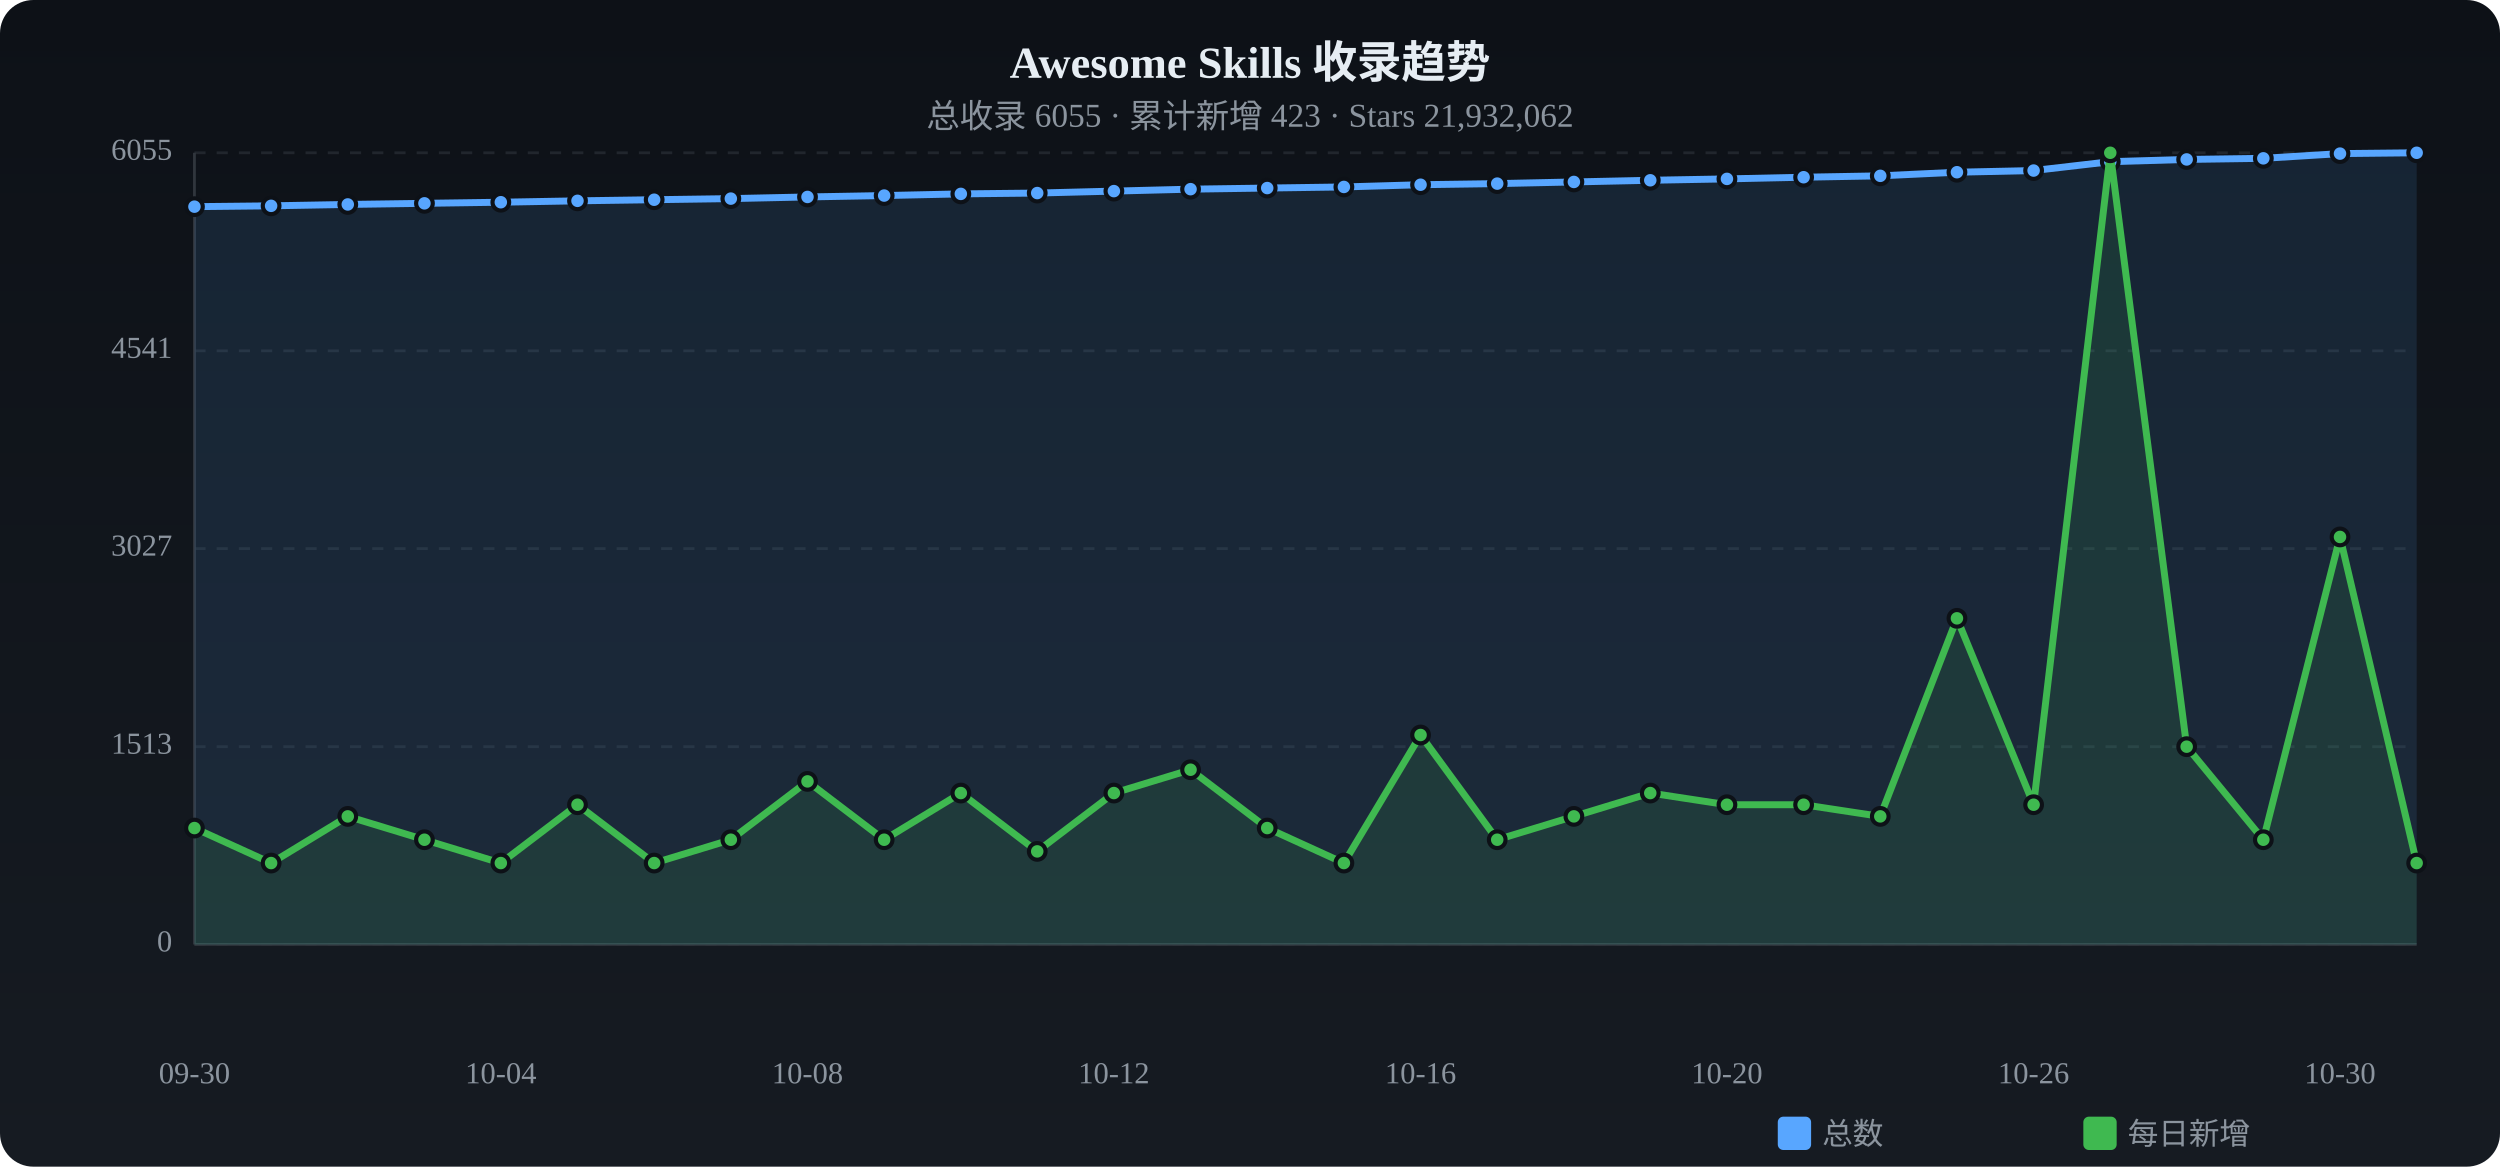
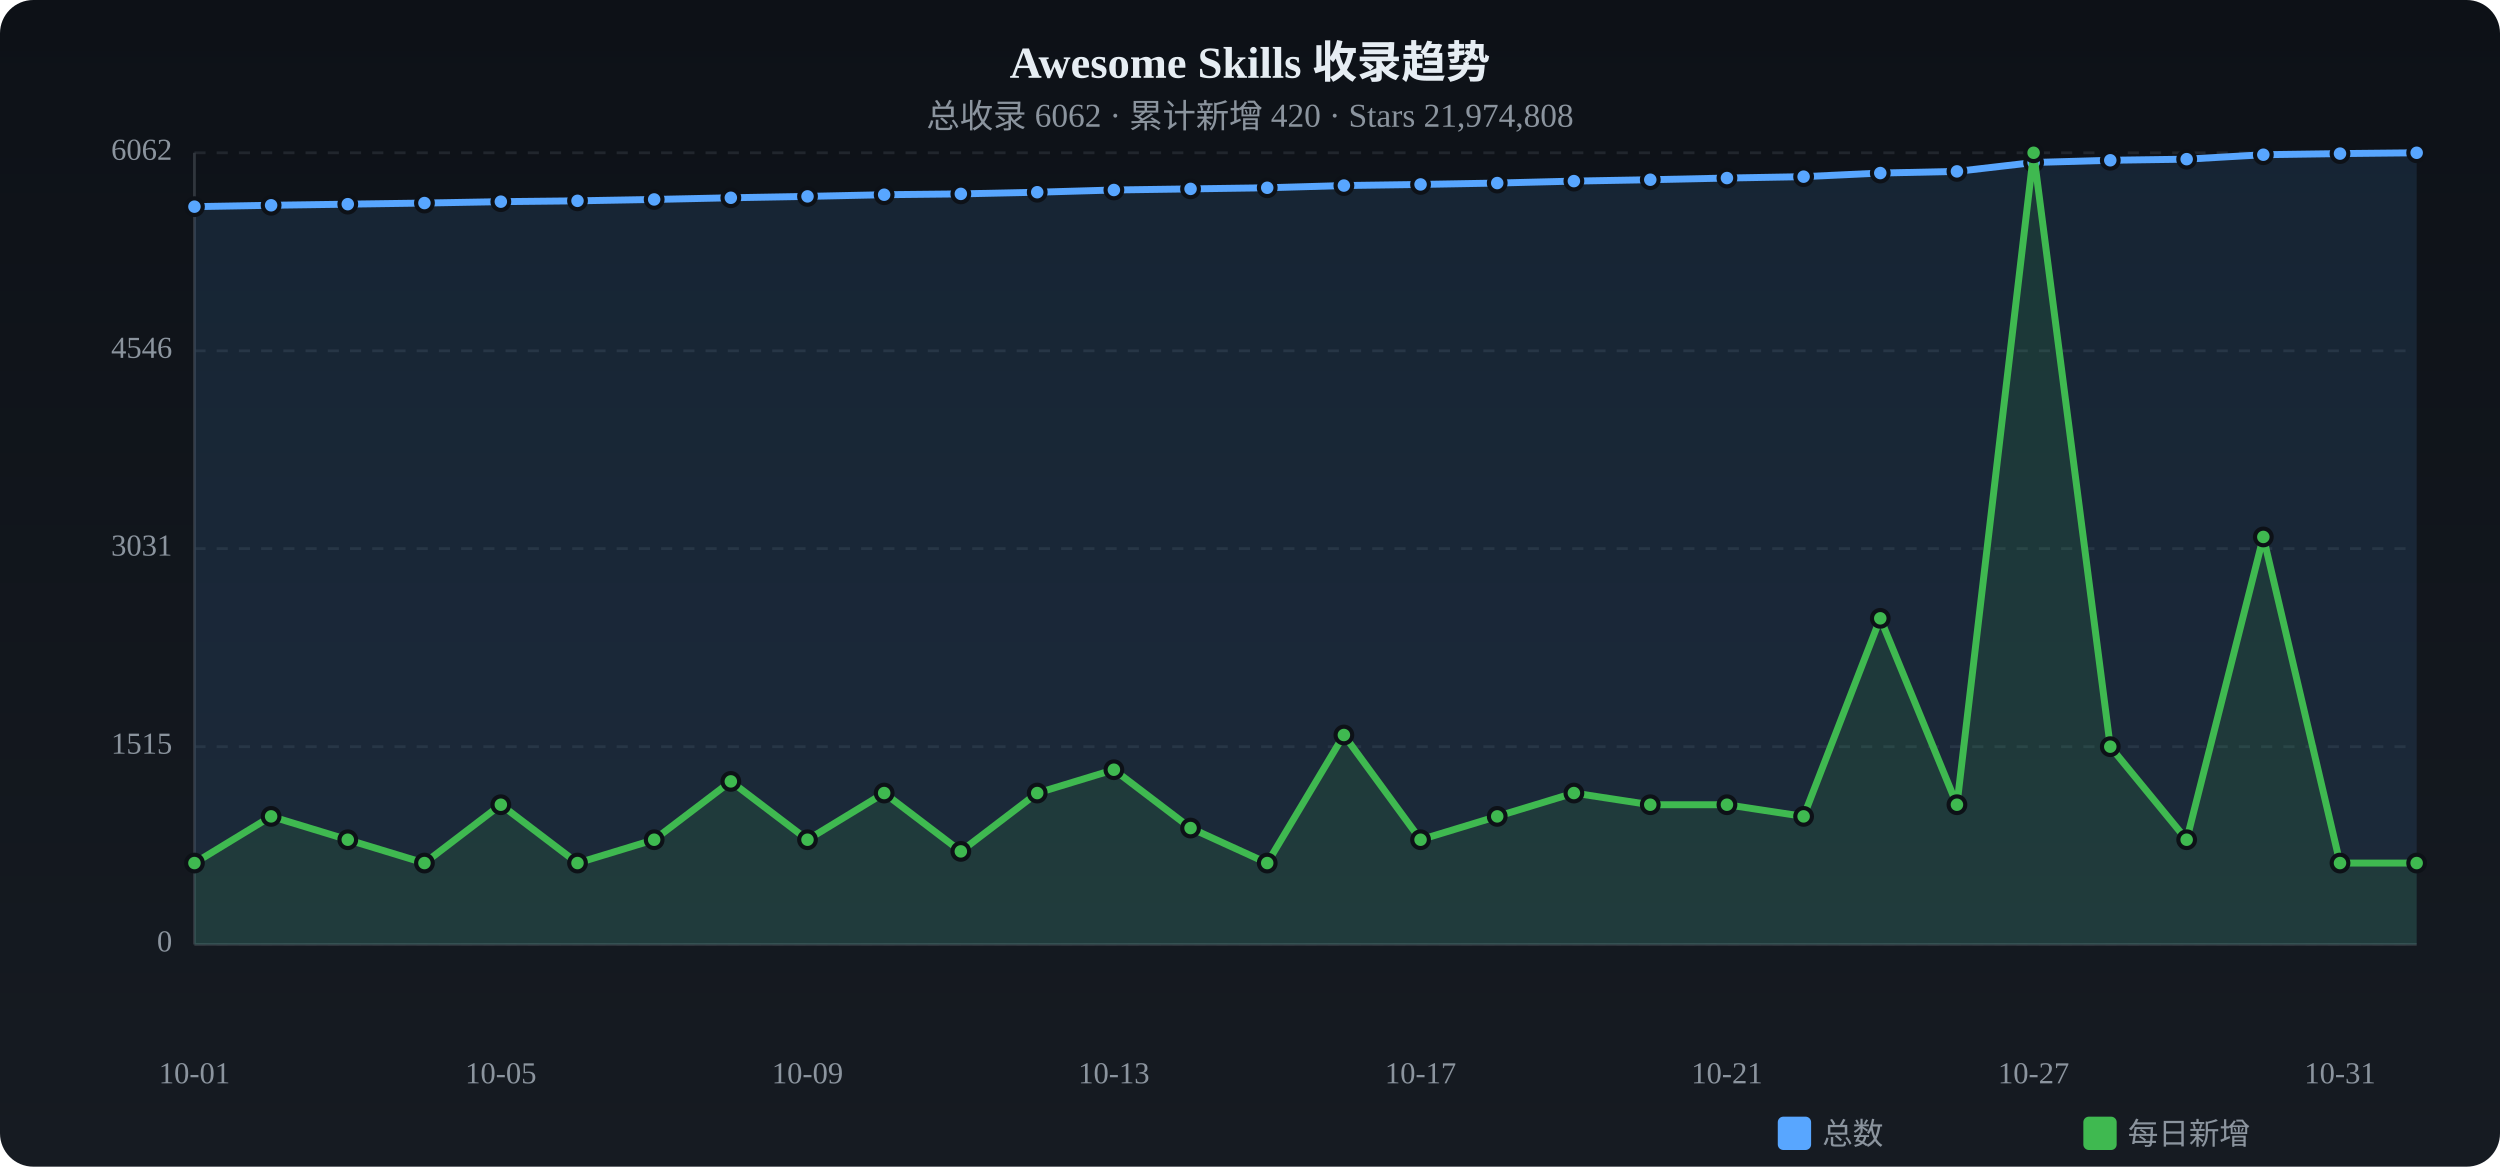
<svg xmlns="http://www.w3.org/2000/svg" viewBox="0 0 900 420" width="900" height="420">
  <defs>
    <linearGradient id="tbg" x1="0%" y1="0%" x2="0%" y2="100%">
      <stop offset="0%" stop-color="#0d1117" />
      <stop offset="100%" stop-color="#161b22" />
    </linearGradient>
  </defs>
  <rect width="900" height="420" rx="12" fill="url(#tbg)" />
  <text x="450.0" y="28" text-anchor="middle" fill="#e6edf3" font-size="16" font-weight="bold">Awesome Skills 收录趋势</text>
-   <text x="450.0" y="46" text-anchor="middle" fill="#8b949e" font-size="12">总收录 6055 · 累计新增 423 · Stars 21,932,062</text>
+   <text x="450.0" y="46" text-anchor="middle" fill="#8b949e" font-size="12">总收录 6062 · 累计新增 420 · Stars 21,974,808</text>
  <text x="62" y="340.0" text-anchor="end" fill="#8b949e" font-size="11" dominant-baseline="middle">0</text>
  <line x1="70" y1="340.0" x2="870" y2="340.0" stroke="#21262d" stroke-dasharray="4 4" />
-   <text x="62" y="268.8" text-anchor="end" fill="#8b949e" font-size="11" dominant-baseline="middle">1513</text>
+   <text x="62" y="268.8" text-anchor="end" fill="#8b949e" font-size="11" dominant-baseline="middle">1515</text>
  <line x1="70" y1="268.8" x2="870" y2="268.8" stroke="#21262d" stroke-dasharray="4 4" />
-   <text x="62" y="197.5" text-anchor="end" fill="#8b949e" font-size="11" dominant-baseline="middle">3027</text>
+   <text x="62" y="197.5" text-anchor="end" fill="#8b949e" font-size="11" dominant-baseline="middle">3031</text>
  <line x1="70" y1="197.5" x2="870" y2="197.5" stroke="#21262d" stroke-dasharray="4 4" />
-   <text x="62" y="126.3" text-anchor="end" fill="#8b949e" font-size="11" dominant-baseline="middle">4541</text>
+   <text x="62" y="126.3" text-anchor="end" fill="#8b949e" font-size="11" dominant-baseline="middle">4546</text>
  <line x1="70" y1="126.3" x2="870" y2="126.3" stroke="#21262d" stroke-dasharray="4 4" />
-   <text x="62" y="55.0" text-anchor="end" fill="#8b949e" font-size="11" dominant-baseline="middle">6055</text>
+   <text x="62" y="55.0" text-anchor="end" fill="#8b949e" font-size="11" dominant-baseline="middle">6062</text>
  <line x1="70" y1="55.0" x2="870" y2="55.0" stroke="#21262d" stroke-dasharray="4 4" />
  <line x1="70" y1="55" x2="70" y2="340" stroke="#30363d" />
  <line x1="70" y1="340" x2="870" y2="340" stroke="#30363d" />
-   <path d="M70.0,74.4 L97.6,74.1 L125.2,73.6 L152.8,73.2 L180.3,72.8 L207.9,72.3 L235.5,71.9 L263.1,71.5 L290.7,70.9 L318.3,70.4 L345.9,69.8 L373.4,69.5 L401.0,68.8 L428.6,68.1 L456.2,67.7 L483.8,67.3 L511.4,66.5 L539.0,66.1 L566.6,65.5 L594.1,64.9 L621.7,64.4 L649.3,63.8 L676.9,63.3 L704.5,62.0 L732.1,61.4 L759.7,58.2 L787.2,57.4 L814.8,57.0 L842.4,55.3 L870.0,55.0 L870.0,340 L70.0,340 Z" fill="#58a6ff" opacity="0.12" />
-   <polyline points="70.0,74.4 97.6,74.1 125.2,73.6 152.8,73.2 180.3,72.8 207.9,72.3 235.5,71.9 263.1,71.5 290.7,70.9 318.3,70.4 345.9,69.8 373.4,69.5 401.0,68.8 428.6,68.1 456.2,67.7 483.8,67.3 511.4,66.5 539.0,66.1 566.6,65.5 594.1,64.9 621.7,64.4 649.3,63.8 676.9,63.3 704.5,62.0 732.1,61.4 759.7,58.2 787.2,57.4 814.8,57.0 842.4,55.3 870.0,55.0" fill="none" stroke="#58a6ff" stroke-width="2.5" stroke-linecap="round" stroke-linejoin="round" />
+   <path d="M70.0,74.4 L97.6,73.9 L125.2,73.5 L152.8,73.1 L180.3,72.6 L207.9,72.3 L235.5,71.8 L263.1,71.2 L290.7,70.7 L318.3,70.1 L345.9,69.8 L373.4,69.2 L401.0,68.4 L428.6,68.0 L456.2,67.6 L483.8,66.8 L511.4,66.4 L539.0,65.9 L566.6,65.2 L594.1,64.7 L621.7,64.1 L649.3,63.6 L676.9,62.3 L704.5,61.7 L732.1,58.5 L759.7,57.7 L787.2,57.3 L814.8,55.7 L842.4,55.3 L870.0,55.0 L870.0,340 L70.0,340 Z" fill="#58a6ff" opacity="0.12" />
+   <polyline points="70.0,74.4 97.6,73.9 125.2,73.5 152.8,73.1 180.3,72.6 207.9,72.3 235.5,71.8 263.1,71.2 290.7,70.7 318.3,70.1 345.9,69.8 373.4,69.2 401.0,68.4 428.6,68.0 456.2,67.6 483.8,66.8 511.4,66.4 539.0,65.9 566.6,65.2 594.1,64.7 621.7,64.1 649.3,63.6 676.9,62.3 704.5,61.7 732.1,58.5 759.7,57.7 787.2,57.3 814.8,55.7 842.4,55.3 870.0,55.0" fill="none" stroke="#58a6ff" stroke-width="2.5" stroke-linecap="round" stroke-linejoin="round" />
  <circle cx="70.0" cy="74.4" r="3" fill="#58a6ff" stroke="#0d1117" stroke-width="1.5" />
-   <circle cx="97.6" cy="74.1" r="3" fill="#58a6ff" stroke="#0d1117" stroke-width="1.5" />
-   <circle cx="125.2" cy="73.6" r="3" fill="#58a6ff" stroke="#0d1117" stroke-width="1.5" />
-   <circle cx="152.8" cy="73.2" r="3" fill="#58a6ff" stroke="#0d1117" stroke-width="1.5" />
-   <circle cx="180.3" cy="72.8" r="3" fill="#58a6ff" stroke="#0d1117" stroke-width="1.5" />
+   <circle cx="97.6" cy="73.9" r="3" fill="#58a6ff" stroke="#0d1117" stroke-width="1.5" />
+   <circle cx="125.2" cy="73.5" r="3" fill="#58a6ff" stroke="#0d1117" stroke-width="1.5" />
+   <circle cx="152.8" cy="73.1" r="3" fill="#58a6ff" stroke="#0d1117" stroke-width="1.5" />
+   <circle cx="180.3" cy="72.6" r="3" fill="#58a6ff" stroke="#0d1117" stroke-width="1.5" />
  <circle cx="207.9" cy="72.3" r="3" fill="#58a6ff" stroke="#0d1117" stroke-width="1.5" />
-   <circle cx="235.5" cy="71.9" r="3" fill="#58a6ff" stroke="#0d1117" stroke-width="1.5" />
-   <circle cx="263.1" cy="71.5" r="3" fill="#58a6ff" stroke="#0d1117" stroke-width="1.5" />
-   <circle cx="290.7" cy="70.9" r="3" fill="#58a6ff" stroke="#0d1117" stroke-width="1.5" />
-   <circle cx="318.3" cy="70.4" r="3" fill="#58a6ff" stroke="#0d1117" stroke-width="1.5" />
+   <circle cx="235.5" cy="71.8" r="3" fill="#58a6ff" stroke="#0d1117" stroke-width="1.5" />
+   <circle cx="263.1" cy="71.2" r="3" fill="#58a6ff" stroke="#0d1117" stroke-width="1.5" />
+   <circle cx="290.7" cy="70.7" r="3" fill="#58a6ff" stroke="#0d1117" stroke-width="1.5" />
+   <circle cx="318.3" cy="70.1" r="3" fill="#58a6ff" stroke="#0d1117" stroke-width="1.5" />
  <circle cx="345.9" cy="69.8" r="3" fill="#58a6ff" stroke="#0d1117" stroke-width="1.5" />
-   <circle cx="373.4" cy="69.5" r="3" fill="#58a6ff" stroke="#0d1117" stroke-width="1.5" />
-   <circle cx="401.0" cy="68.8" r="3" fill="#58a6ff" stroke="#0d1117" stroke-width="1.5" />
-   <circle cx="428.6" cy="68.1" r="3" fill="#58a6ff" stroke="#0d1117" stroke-width="1.5" />
-   <circle cx="456.2" cy="67.7" r="3" fill="#58a6ff" stroke="#0d1117" stroke-width="1.5" />
-   <circle cx="483.8" cy="67.3" r="3" fill="#58a6ff" stroke="#0d1117" stroke-width="1.5" />
-   <circle cx="511.4" cy="66.5" r="3" fill="#58a6ff" stroke="#0d1117" stroke-width="1.5" />
-   <circle cx="539.0" cy="66.1" r="3" fill="#58a6ff" stroke="#0d1117" stroke-width="1.5" />
-   <circle cx="566.6" cy="65.5" r="3" fill="#58a6ff" stroke="#0d1117" stroke-width="1.5" />
-   <circle cx="594.1" cy="64.9" r="3" fill="#58a6ff" stroke="#0d1117" stroke-width="1.5" />
-   <circle cx="621.7" cy="64.4" r="3" fill="#58a6ff" stroke="#0d1117" stroke-width="1.5" />
-   <circle cx="649.3" cy="63.8" r="3" fill="#58a6ff" stroke="#0d1117" stroke-width="1.5" />
-   <circle cx="676.9" cy="63.3" r="3" fill="#58a6ff" stroke="#0d1117" stroke-width="1.5" />
-   <circle cx="704.5" cy="62.0" r="3" fill="#58a6ff" stroke="#0d1117" stroke-width="1.5" />
-   <circle cx="732.1" cy="61.4" r="3" fill="#58a6ff" stroke="#0d1117" stroke-width="1.5" />
-   <circle cx="759.7" cy="58.2" r="3" fill="#58a6ff" stroke="#0d1117" stroke-width="1.5" />
-   <circle cx="787.2" cy="57.4" r="3" fill="#58a6ff" stroke="#0d1117" stroke-width="1.5" />
-   <circle cx="814.8" cy="57.0" r="3" fill="#58a6ff" stroke="#0d1117" stroke-width="1.5" />
+   <circle cx="373.4" cy="69.2" r="3" fill="#58a6ff" stroke="#0d1117" stroke-width="1.5" />
+   <circle cx="401.0" cy="68.4" r="3" fill="#58a6ff" stroke="#0d1117" stroke-width="1.5" />
+   <circle cx="428.6" cy="68.0" r="3" fill="#58a6ff" stroke="#0d1117" stroke-width="1.5" />
+   <circle cx="456.2" cy="67.6" r="3" fill="#58a6ff" stroke="#0d1117" stroke-width="1.5" />
+   <circle cx="483.8" cy="66.8" r="3" fill="#58a6ff" stroke="#0d1117" stroke-width="1.5" />
+   <circle cx="511.4" cy="66.4" r="3" fill="#58a6ff" stroke="#0d1117" stroke-width="1.5" />
+   <circle cx="539.0" cy="65.9" r="3" fill="#58a6ff" stroke="#0d1117" stroke-width="1.5" />
+   <circle cx="566.6" cy="65.2" r="3" fill="#58a6ff" stroke="#0d1117" stroke-width="1.5" />
+   <circle cx="594.1" cy="64.7" r="3" fill="#58a6ff" stroke="#0d1117" stroke-width="1.5" />
+   <circle cx="621.7" cy="64.1" r="3" fill="#58a6ff" stroke="#0d1117" stroke-width="1.5" />
+   <circle cx="649.3" cy="63.6" r="3" fill="#58a6ff" stroke="#0d1117" stroke-width="1.5" />
+   <circle cx="676.9" cy="62.3" r="3" fill="#58a6ff" stroke="#0d1117" stroke-width="1.5" />
+   <circle cx="704.5" cy="61.7" r="3" fill="#58a6ff" stroke="#0d1117" stroke-width="1.5" />
+   <circle cx="732.1" cy="58.5" r="3" fill="#58a6ff" stroke="#0d1117" stroke-width="1.5" />
+   <circle cx="759.7" cy="57.7" r="3" fill="#58a6ff" stroke="#0d1117" stroke-width="1.5" />
+   <circle cx="787.2" cy="57.3" r="3" fill="#58a6ff" stroke="#0d1117" stroke-width="1.5" />
+   <circle cx="814.8" cy="55.7" r="3" fill="#58a6ff" stroke="#0d1117" stroke-width="1.5" />
  <circle cx="842.4" cy="55.3" r="3" fill="#58a6ff" stroke="#0d1117" stroke-width="1.5" />
  <circle cx="870.0" cy="55.0" r="3" fill="#58a6ff" stroke="#0d1117" stroke-width="1.5" />
-   <path d="M70.0,298.1 L97.6,310.7 L125.2,293.9 L152.8,302.3 L180.3,310.7 L207.9,289.7 L235.5,310.7 L263.1,302.3 L290.7,281.3 L318.3,302.3 L345.9,285.5 L373.4,306.5 L401.0,285.5 L428.6,277.1 L456.2,298.1 L483.8,310.7 L511.4,264.6 L539.0,302.3 L566.6,293.9 L594.1,285.5 L621.7,289.7 L649.3,289.7 L676.9,293.9 L704.5,222.6 L732.1,289.7 L759.7,55.0 L787.2,268.8 L814.8,302.3 L842.4,193.3 L870.0,310.7 L870.0,340 L70.0,340 Z" fill="#3fb950" opacity="0.12" />
-   <polyline points="70.0,298.1 97.6,310.7 125.2,293.9 152.8,302.3 180.3,310.7 207.9,289.7 235.5,310.7 263.1,302.3 290.7,281.3 318.3,302.3 345.9,285.5 373.4,306.5 401.0,285.5 428.6,277.1 456.2,298.1 483.8,310.7 511.4,264.6 539.0,302.3 566.6,293.9 594.1,285.5 621.7,289.7 649.3,289.7 676.9,293.9 704.5,222.6 732.1,289.7 759.7,55.0 787.2,268.8 814.8,302.3 842.4,193.3 870.0,310.7" fill="none" stroke="#3fb950" stroke-width="2.5" stroke-linecap="round" stroke-linejoin="round" />
-   <circle cx="70.0" cy="298.1" r="3" fill="#3fb950" stroke="#0d1117" stroke-width="1.5" />
-   <circle cx="97.6" cy="310.7" r="3" fill="#3fb950" stroke="#0d1117" stroke-width="1.5" />
-   <circle cx="125.2" cy="293.9" r="3" fill="#3fb950" stroke="#0d1117" stroke-width="1.5" />
-   <circle cx="152.8" cy="302.3" r="3" fill="#3fb950" stroke="#0d1117" stroke-width="1.5" />
-   <circle cx="180.3" cy="310.7" r="3" fill="#3fb950" stroke="#0d1117" stroke-width="1.5" />
-   <circle cx="207.9" cy="289.7" r="3" fill="#3fb950" stroke="#0d1117" stroke-width="1.5" />
-   <circle cx="235.5" cy="310.7" r="3" fill="#3fb950" stroke="#0d1117" stroke-width="1.5" />
-   <circle cx="263.1" cy="302.3" r="3" fill="#3fb950" stroke="#0d1117" stroke-width="1.5" />
-   <circle cx="290.7" cy="281.3" r="3" fill="#3fb950" stroke="#0d1117" stroke-width="1.5" />
-   <circle cx="318.3" cy="302.3" r="3" fill="#3fb950" stroke="#0d1117" stroke-width="1.5" />
-   <circle cx="345.9" cy="285.5" r="3" fill="#3fb950" stroke="#0d1117" stroke-width="1.5" />
-   <circle cx="373.4" cy="306.5" r="3" fill="#3fb950" stroke="#0d1117" stroke-width="1.5" />
-   <circle cx="401.0" cy="285.5" r="3" fill="#3fb950" stroke="#0d1117" stroke-width="1.5" />
-   <circle cx="428.6" cy="277.1" r="3" fill="#3fb950" stroke="#0d1117" stroke-width="1.5" />
-   <circle cx="456.2" cy="298.1" r="3" fill="#3fb950" stroke="#0d1117" stroke-width="1.5" />
-   <circle cx="483.8" cy="310.7" r="3" fill="#3fb950" stroke="#0d1117" stroke-width="1.5" />
-   <circle cx="511.4" cy="264.6" r="3" fill="#3fb950" stroke="#0d1117" stroke-width="1.5" />
-   <circle cx="539.0" cy="302.3" r="3" fill="#3fb950" stroke="#0d1117" stroke-width="1.5" />
-   <circle cx="566.6" cy="293.9" r="3" fill="#3fb950" stroke="#0d1117" stroke-width="1.5" />
-   <circle cx="594.1" cy="285.5" r="3" fill="#3fb950" stroke="#0d1117" stroke-width="1.5" />
+   <path d="M70.0,310.7 L97.6,293.9 L125.2,302.3 L152.8,310.7 L180.3,289.7 L207.9,310.7 L235.5,302.3 L263.1,281.3 L290.7,302.3 L318.3,285.5 L345.9,306.5 L373.4,285.5 L401.0,277.1 L428.6,298.1 L456.2,310.7 L483.8,264.6 L511.4,302.3 L539.0,293.9 L566.6,285.5 L594.1,289.7 L621.7,289.7 L649.3,293.9 L676.9,222.6 L704.5,289.7 L732.1,55.0 L759.7,268.8 L787.2,302.3 L814.8,193.3 L842.4,310.7 L870.0,310.7 L870.0,340 L70.0,340 Z" fill="#3fb950" opacity="0.12" />
+   <polyline points="70.0,310.7 97.6,293.9 125.2,302.3 152.8,310.7 180.3,289.7 207.9,310.7 235.5,302.3 263.1,281.3 290.7,302.3 318.3,285.5 345.9,306.5 373.4,285.5 401.0,277.1 428.6,298.1 456.2,310.7 483.8,264.6 511.4,302.3 539.0,293.9 566.6,285.5 594.1,289.7 621.7,289.7 649.3,293.9 676.9,222.6 704.5,289.7 732.1,55.0 759.7,268.8 787.2,302.3 814.8,193.3 842.4,310.7 870.0,310.7" fill="none" stroke="#3fb950" stroke-width="2.5" stroke-linecap="round" stroke-linejoin="round" />
+   <circle cx="70.0" cy="310.7" r="3" fill="#3fb950" stroke="#0d1117" stroke-width="1.5" />
+   <circle cx="97.6" cy="293.9" r="3" fill="#3fb950" stroke="#0d1117" stroke-width="1.5" />
+   <circle cx="125.2" cy="302.3" r="3" fill="#3fb950" stroke="#0d1117" stroke-width="1.5" />
+   <circle cx="152.8" cy="310.7" r="3" fill="#3fb950" stroke="#0d1117" stroke-width="1.5" />
+   <circle cx="180.3" cy="289.7" r="3" fill="#3fb950" stroke="#0d1117" stroke-width="1.5" />
+   <circle cx="207.9" cy="310.7" r="3" fill="#3fb950" stroke="#0d1117" stroke-width="1.5" />
+   <circle cx="235.5" cy="302.3" r="3" fill="#3fb950" stroke="#0d1117" stroke-width="1.5" />
+   <circle cx="263.1" cy="281.3" r="3" fill="#3fb950" stroke="#0d1117" stroke-width="1.5" />
+   <circle cx="290.7" cy="302.3" r="3" fill="#3fb950" stroke="#0d1117" stroke-width="1.5" />
+   <circle cx="318.3" cy="285.5" r="3" fill="#3fb950" stroke="#0d1117" stroke-width="1.5" />
+   <circle cx="345.9" cy="306.5" r="3" fill="#3fb950" stroke="#0d1117" stroke-width="1.5" />
+   <circle cx="373.4" cy="285.5" r="3" fill="#3fb950" stroke="#0d1117" stroke-width="1.5" />
+   <circle cx="401.0" cy="277.1" r="3" fill="#3fb950" stroke="#0d1117" stroke-width="1.5" />
+   <circle cx="428.6" cy="298.1" r="3" fill="#3fb950" stroke="#0d1117" stroke-width="1.5" />
+   <circle cx="456.2" cy="310.7" r="3" fill="#3fb950" stroke="#0d1117" stroke-width="1.5" />
+   <circle cx="483.8" cy="264.6" r="3" fill="#3fb950" stroke="#0d1117" stroke-width="1.5" />
+   <circle cx="511.4" cy="302.3" r="3" fill="#3fb950" stroke="#0d1117" stroke-width="1.5" />
+   <circle cx="539.0" cy="293.9" r="3" fill="#3fb950" stroke="#0d1117" stroke-width="1.5" />
+   <circle cx="566.6" cy="285.5" r="3" fill="#3fb950" stroke="#0d1117" stroke-width="1.5" />
+   <circle cx="594.1" cy="289.7" r="3" fill="#3fb950" stroke="#0d1117" stroke-width="1.5" />
  <circle cx="621.7" cy="289.7" r="3" fill="#3fb950" stroke="#0d1117" stroke-width="1.5" />
-   <circle cx="649.3" cy="289.7" r="3" fill="#3fb950" stroke="#0d1117" stroke-width="1.5" />
-   <circle cx="676.9" cy="293.9" r="3" fill="#3fb950" stroke="#0d1117" stroke-width="1.5" />
-   <circle cx="704.5" cy="222.6" r="3" fill="#3fb950" stroke="#0d1117" stroke-width="1.5" />
-   <circle cx="732.1" cy="289.7" r="3" fill="#3fb950" stroke="#0d1117" stroke-width="1.5" />
-   <circle cx="759.7" cy="55.0" r="3" fill="#3fb950" stroke="#0d1117" stroke-width="1.5" />
-   <circle cx="787.2" cy="268.8" r="3" fill="#3fb950" stroke="#0d1117" stroke-width="1.5" />
-   <circle cx="814.8" cy="302.3" r="3" fill="#3fb950" stroke="#0d1117" stroke-width="1.5" />
-   <circle cx="842.4" cy="193.3" r="3" fill="#3fb950" stroke="#0d1117" stroke-width="1.5" />
+   <circle cx="649.3" cy="293.9" r="3" fill="#3fb950" stroke="#0d1117" stroke-width="1.5" />
+   <circle cx="676.9" cy="222.6" r="3" fill="#3fb950" stroke="#0d1117" stroke-width="1.5" />
+   <circle cx="704.5" cy="289.7" r="3" fill="#3fb950" stroke="#0d1117" stroke-width="1.5" />
+   <circle cx="732.1" cy="55.0" r="3" fill="#3fb950" stroke="#0d1117" stroke-width="1.5" />
+   <circle cx="759.7" cy="268.8" r="3" fill="#3fb950" stroke="#0d1117" stroke-width="1.5" />
+   <circle cx="787.2" cy="302.3" r="3" fill="#3fb950" stroke="#0d1117" stroke-width="1.5" />
+   <circle cx="814.8" cy="193.3" r="3" fill="#3fb950" stroke="#0d1117" stroke-width="1.5" />
+   <circle cx="842.4" cy="310.7" r="3" fill="#3fb950" stroke="#0d1117" stroke-width="1.5" />
  <circle cx="870.0" cy="310.7" r="3" fill="#3fb950" stroke="#0d1117" stroke-width="1.5" />
-   <text x="70.0" y="390" text-anchor="middle" fill="#8b949e" font-size="11">09-30</text>
-   <text x="180.3" y="390" text-anchor="middle" fill="#8b949e" font-size="11">10-04</text>
-   <text x="290.7" y="390" text-anchor="middle" fill="#8b949e" font-size="11">10-08</text>
-   <text x="401.0" y="390" text-anchor="middle" fill="#8b949e" font-size="11">10-12</text>
-   <text x="511.4" y="390" text-anchor="middle" fill="#8b949e" font-size="11">10-16</text>
-   <text x="621.7" y="390" text-anchor="middle" fill="#8b949e" font-size="11">10-20</text>
-   <text x="732.1" y="390" text-anchor="middle" fill="#8b949e" font-size="11">10-26</text>
-   <text x="842.4" y="390" text-anchor="middle" fill="#8b949e" font-size="11">10-30</text>
+   <text x="70.0" y="390" text-anchor="middle" fill="#8b949e" font-size="11">10-01</text>
+   <text x="180.3" y="390" text-anchor="middle" fill="#8b949e" font-size="11">10-05</text>
+   <text x="290.7" y="390" text-anchor="middle" fill="#8b949e" font-size="11">10-09</text>
+   <text x="401.0" y="390" text-anchor="middle" fill="#8b949e" font-size="11">10-13</text>
+   <text x="511.4" y="390" text-anchor="middle" fill="#8b949e" font-size="11">10-17</text>
+   <text x="621.7" y="390" text-anchor="middle" fill="#8b949e" font-size="11">10-21</text>
+   <text x="732.1" y="390" text-anchor="middle" fill="#8b949e" font-size="11">10-27</text>
+   <text x="842.4" y="390" text-anchor="middle" fill="#8b949e" font-size="11">10-31</text>
  <rect x="640" y="402" width="12" height="12" rx="2" fill="#58a6ff" />
  <text x="656" y="412" fill="#8b949e" font-size="11">总数</text>
  <rect x="750" y="402" width="12" height="12" rx="2" fill="#3fb950" />
  <text x="766" y="412" fill="#8b949e" font-size="11">每日新增</text>
</svg>
